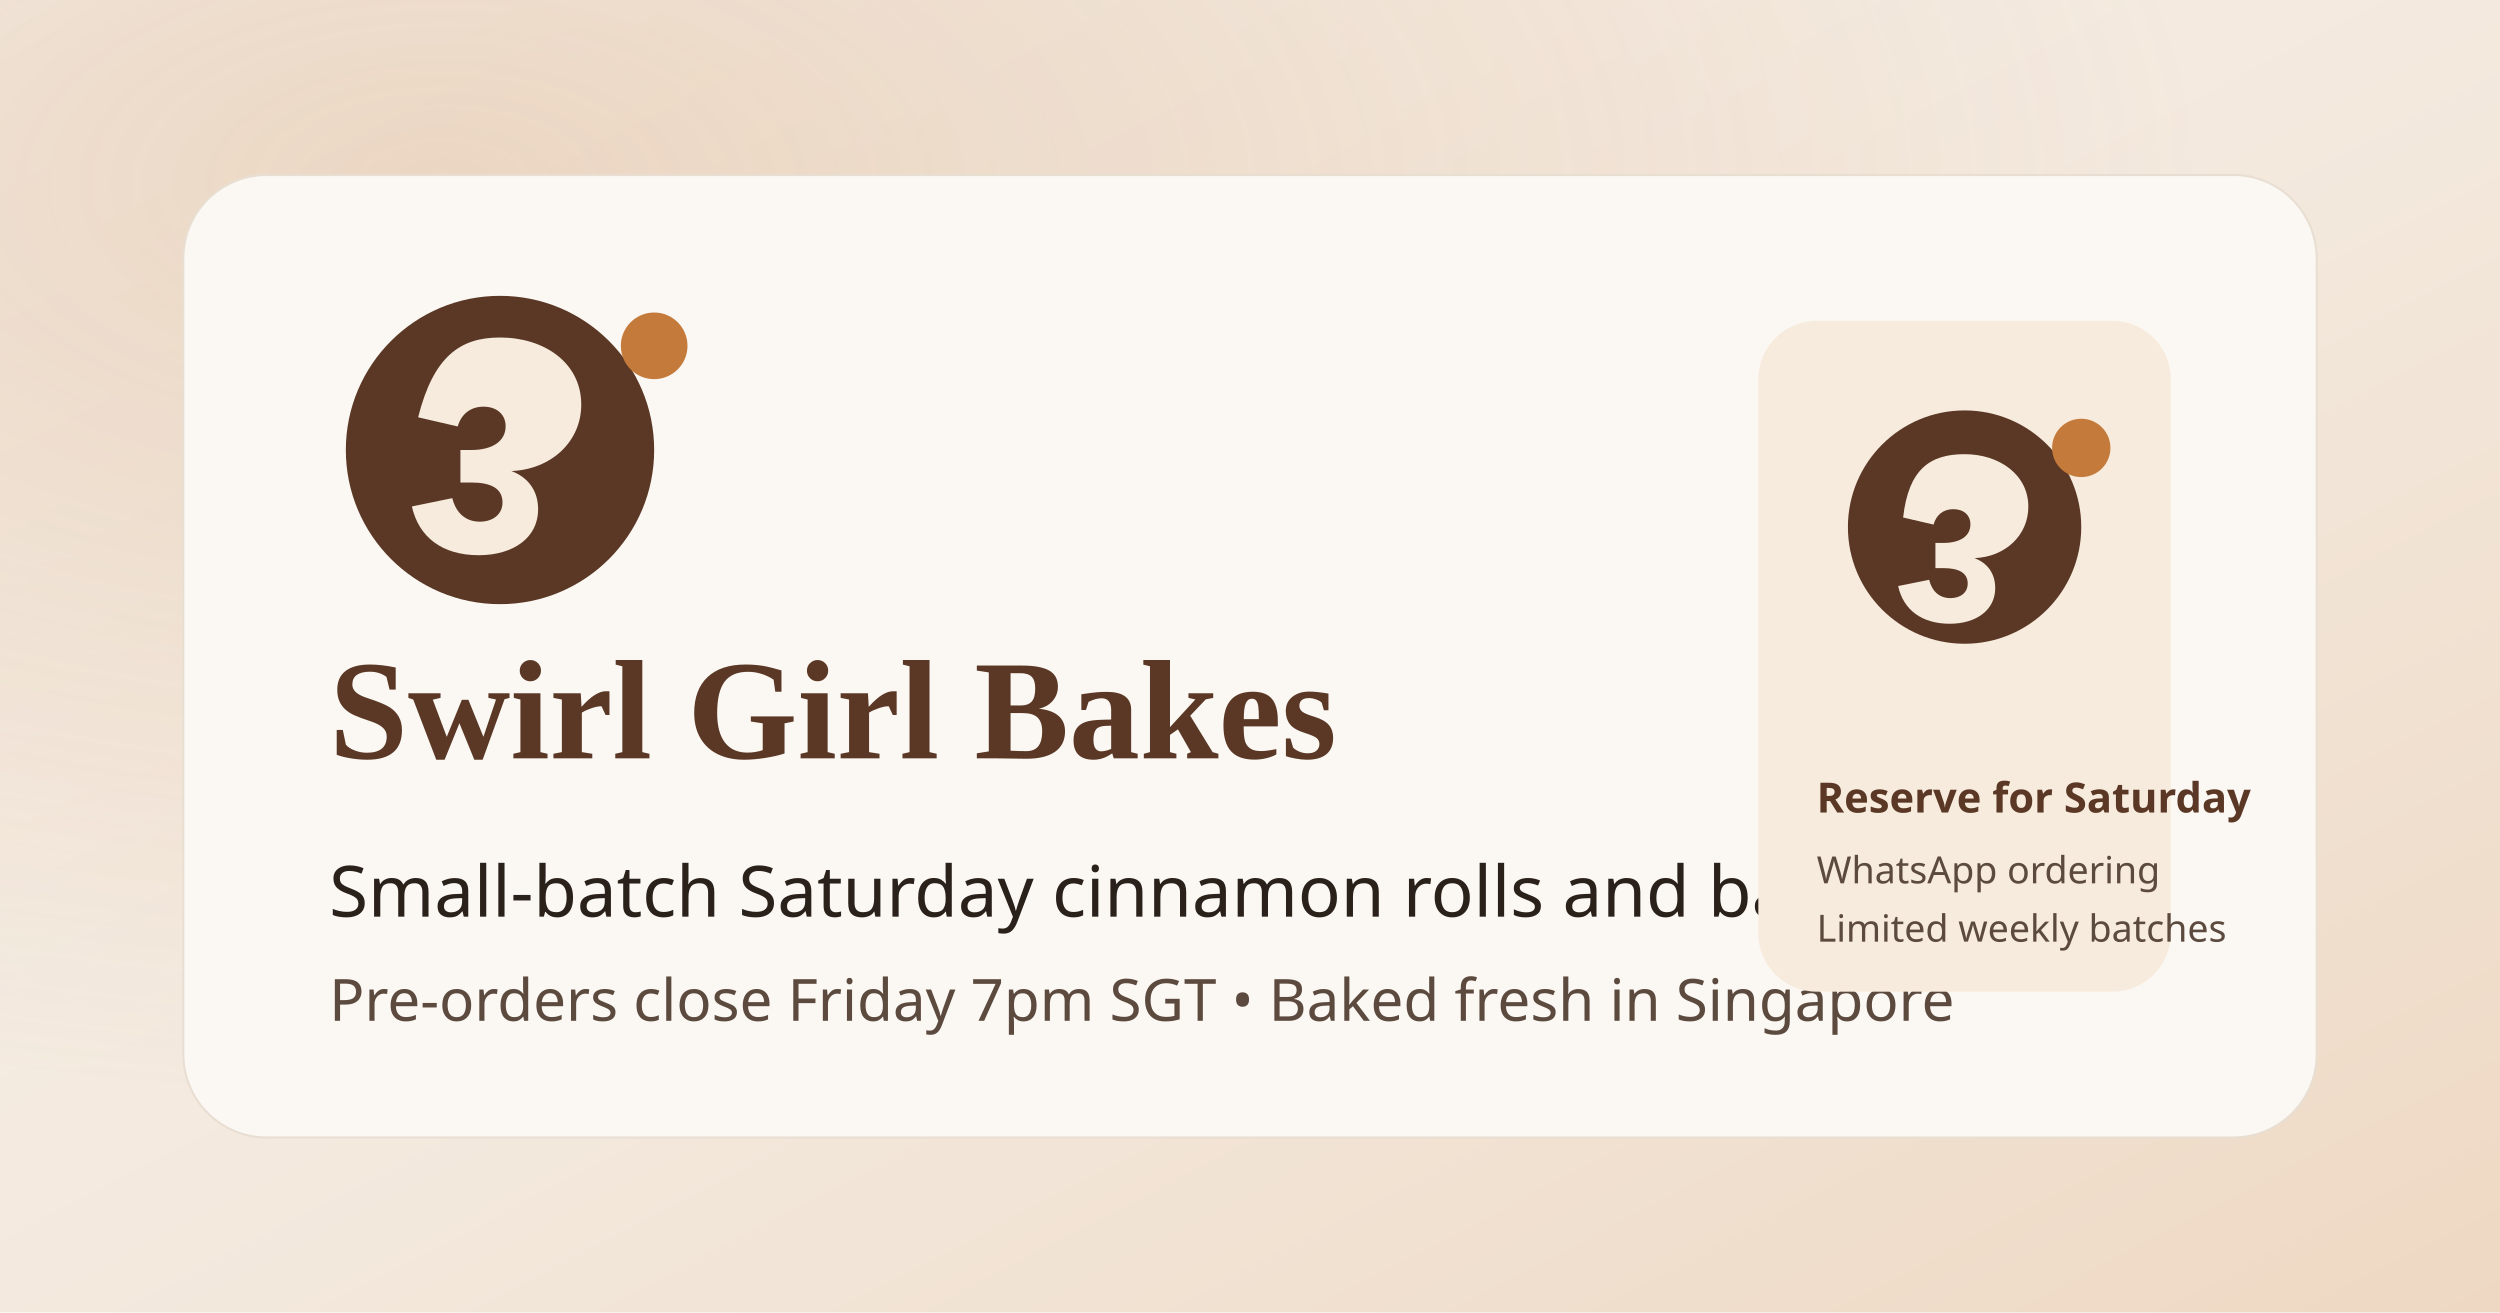
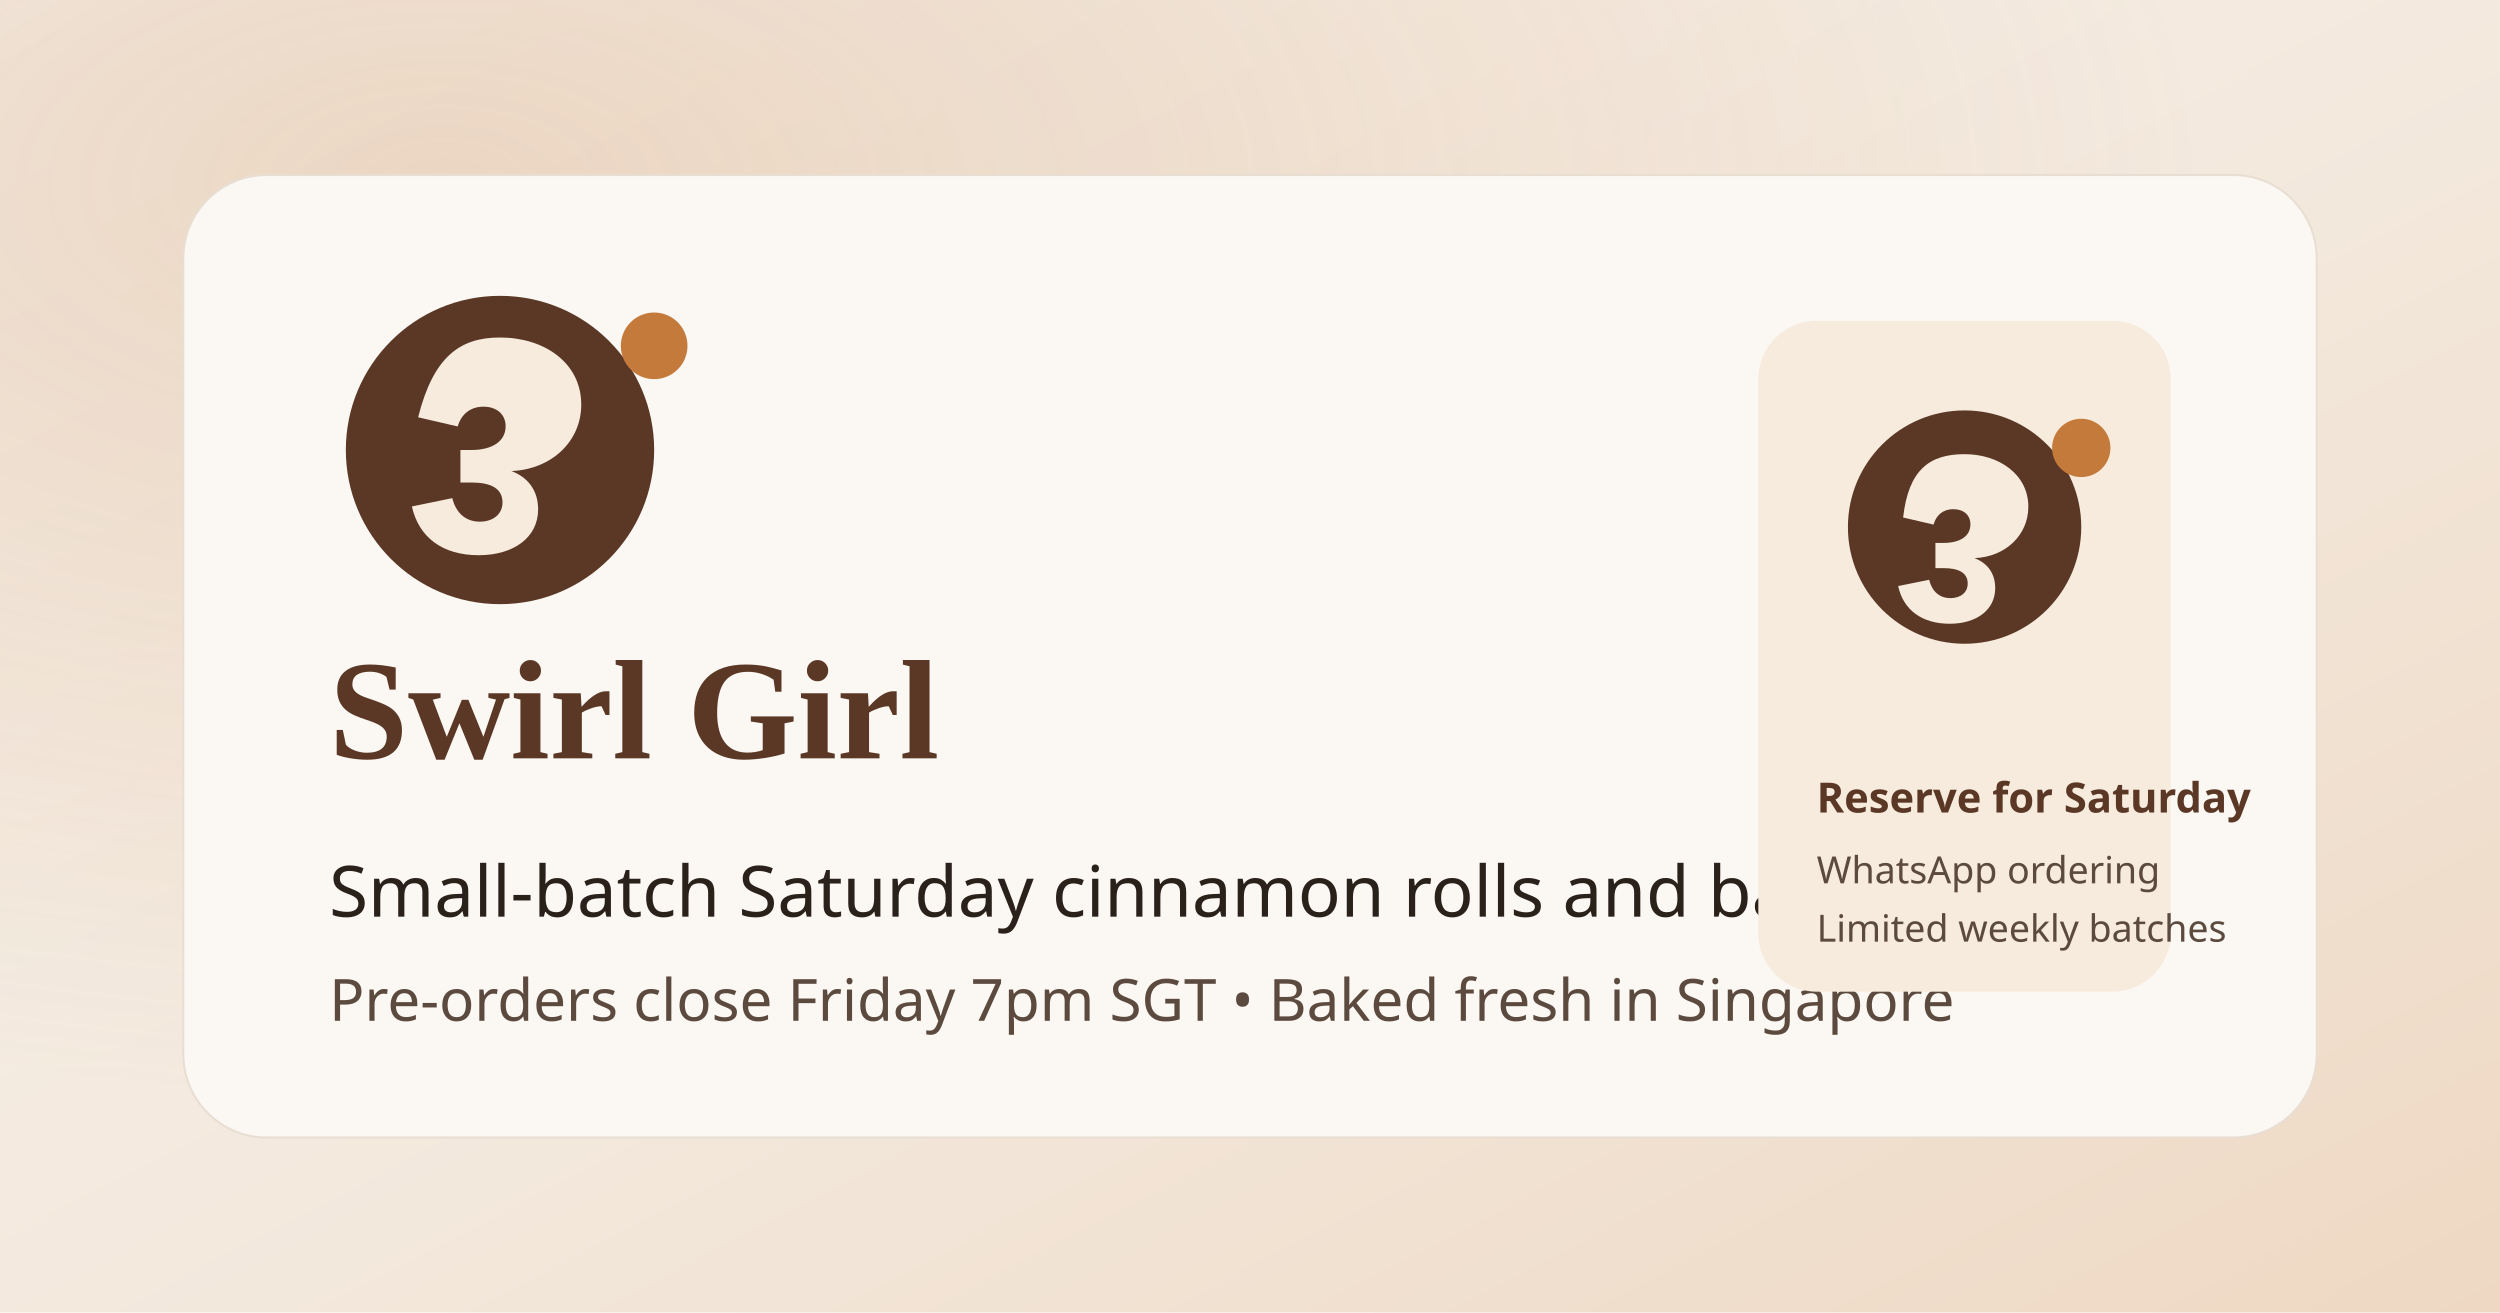
- <svg xmlns="http://www.w3.org/2000/svg" viewBox="0 0 1200 630" role="img" aria-label="Swirl Girl Bakes social sharing image">
+ <svg xmlns="http://www.w3.org/2000/svg" viewBox="0 0 1200 630" role="img" aria-label="Swirl Girl social sharing image">
  <defs>
    <linearGradient id="bg" x1="0%" y1="0%" x2="100%" y2="100%">
      <stop offset="0%" stop-color="#F7F3EE" />
      <stop offset="55%" stop-color="#F3E8DC" />
      <stop offset="100%" stop-color="#EED8C3" />
    </linearGradient>
    <radialGradient id="glow" cx="18%" cy="14%" r="70%">
      <stop offset="0%" stop-color="#C47A3A" stop-opacity="0.22" />
      <stop offset="100%" stop-color="#C47A3A" stop-opacity="0" />
    </radialGradient>
  </defs>
  <rect width="1200" height="630" fill="url(#bg)" />
  <rect width="1200" height="630" fill="url(#glow)" />
  <g transform="translate(88 84)">
    <rect width="1024" height="462" rx="40" fill="#FBF8F4" stroke="#E8DED2" />
    <circle cx="152" cy="132" r="74" fill="#5A3825" />
    <path d="M152 78c21.2 0 39 12.1 39 32.2 0 17.8-14.4 31.1-33.5 31.9 7.6 2.9 12.8 9 12.8 18.4 0 13.6-11.9 22-28.5 22-17.6 0-28.8-8.7-32.1-23.4l19.4-4c1.7 6.9 6.2 11.3 13.2 11.3 6.4 0 10.9-3.6 10.9-9.2 0-6.8-5.6-9.6-15-9.6H133v-15.6h5.2c10.3 0 16.5-4.3 16.5-11.4 0-5.8-4.4-9.4-10.6-9.4-6.3 0-10.7 3.6-12.4 9.5l-19-4.4C120.1 86.9 133 78 152 78Z" fill="#F7EBDD" />
    <circle cx="226" cy="82" r="16" fill="#C47A3A" />
    <text x="70" y="280" fill="#5A3825" font-family="Georgia, 'Times New Roman', serif" font-size="68" font-weight="700">
-       Swirl Girl Bakes
+       Swirl Girl
    </text>
    <text x="70" y="356" fill="#2B211B" font-family="'Avenir Next', 'Segoe UI', sans-serif" font-size="34">
      Small-batch Saturday cinnamon rolls and banana bread
    </text>
    <text x="70" y="406" fill="#5C4A3F" font-family="'Avenir Next', 'Segoe UI', sans-serif" font-size="28">
      Pre-orders close Friday 7pm SGT • Baked fresh in Singapore
    </text>
    <g transform="translate(756 70)">
      <rect width="198" height="322" rx="28" fill="#F7EBDD" />
      <circle cx="99" cy="99" r="56" fill="#5A3825" />
      <path d="M99 64c16.6 0 30.6 9.8 30.6 25.2 0 13.8-11.1 24.1-25.8 24.7 5.9 2.3 9.9 7 9.9 14.4 0 10.6-9.2 17.1-21.8 17.1-13.5 0-22.3-6.7-24.8-18.1l14.9-3c1.3 5.4 4.8 8.8 10.2 8.8 4.9 0 8.3-2.7 8.3-7 0-5.2-4.4-7.4-11.6-7.4h-3.9v-12.1h3.9c8 0 12.9-3.3 12.9-8.9 0-4.5-3.3-7.3-8.2-7.3-4.9 0-8.2 2.8-9.5 7.4l-14.6-3.4C72.1 71.3 82.3 64 99 64Z" fill="#F7EBDD" />
      <circle cx="155" cy="61" r="14" fill="#C47A3A" />
      <text x="28" y="236" fill="#5A3825" font-family="'Avenir Next', 'Segoe UI', sans-serif" font-size="20" font-weight="700">
        Reserve for Saturday
      </text>
      <text x="28" y="270" fill="#5C4A3F" font-family="'Avenir Next', 'Segoe UI', sans-serif" font-size="18">
        WhatsApp ordering
      </text>
      <text x="28" y="298" fill="#5C4A3F" font-family="'Avenir Next', 'Segoe UI', sans-serif" font-size="18">
        Limited weekly batches
      </text>
    </g>
  </g>
</svg>
